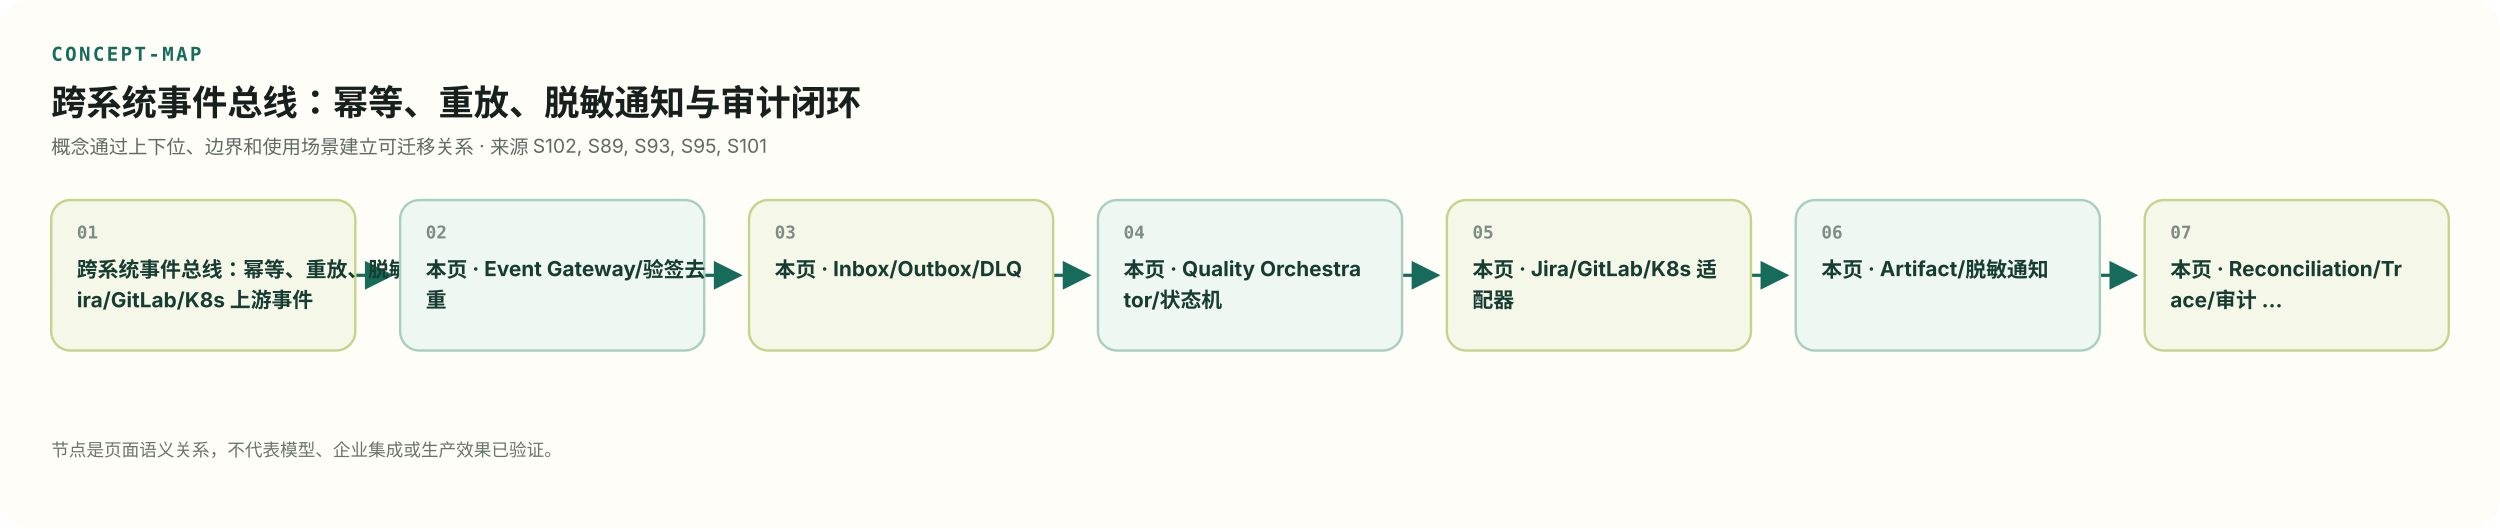
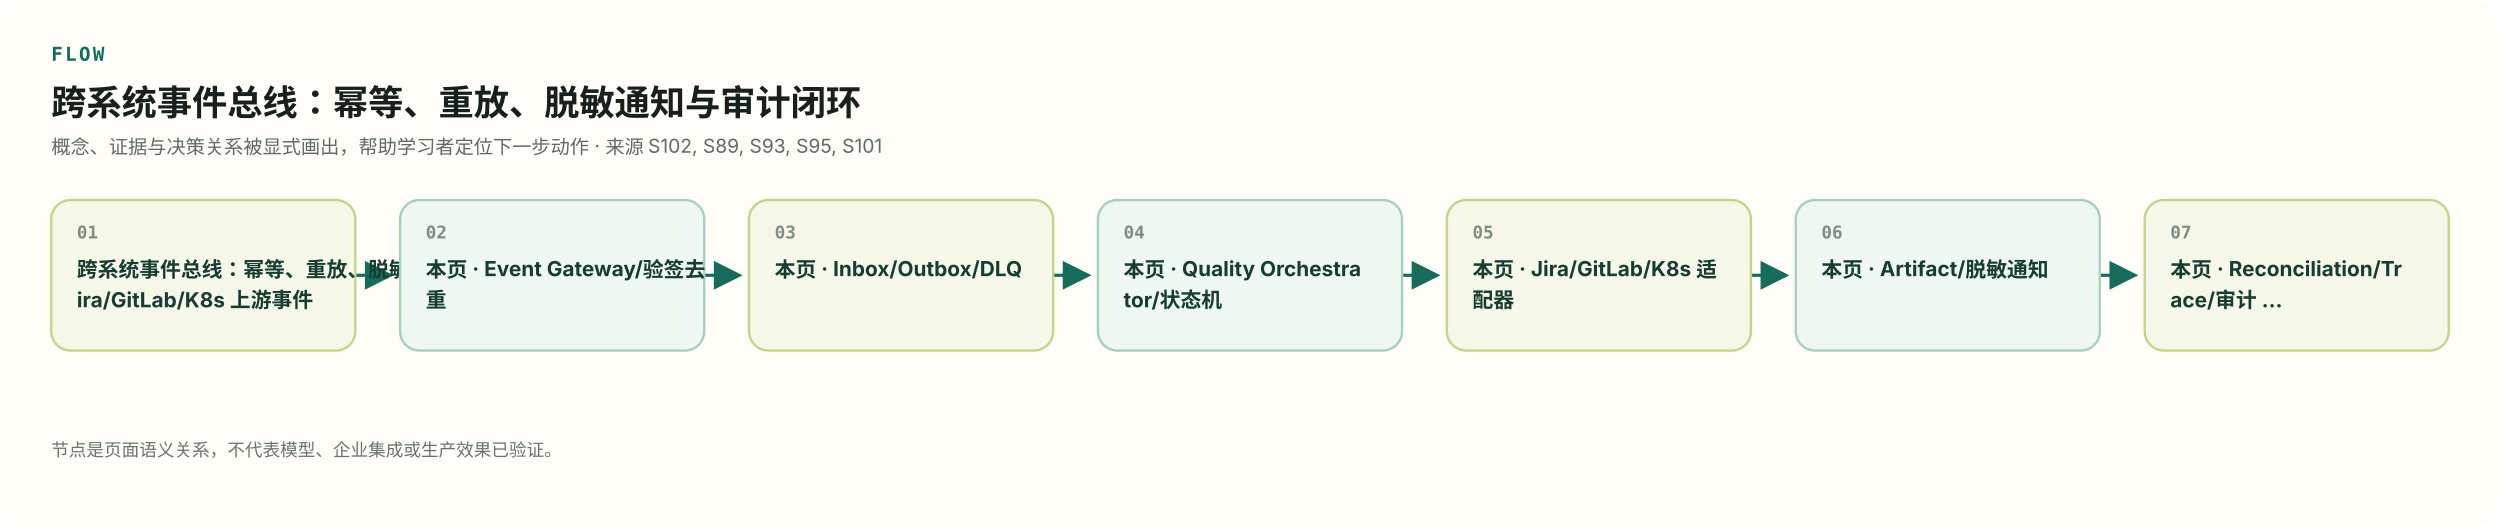
<svg xmlns="http://www.w3.org/2000/svg" role="img" aria-labelledby="title desc" viewBox="0 0 1562 330" width="1562" height="330">
  <defs>
    <marker id="arrow" markerWidth="9" markerHeight="9" refX="7" refY="4.5" orient="auto">
      <path d="M0,0 L9,4.5 L0,9 z" fill="#176b5b" />
    </marker>
  </defs>
  <style>
    .canvas{fill:#fffdf8}.eyebrow{font:700 12px ui-monospace,monospace;letter-spacing:.12em;fill:#176b5b}.title{font:800 22px -apple-system,BlinkMacSystemFont,"PingFang SC",sans-serif;fill:#17201d}.subtitle{font:400 12px -apple-system,BlinkMacSystemFont,"PingFang SC",sans-serif;fill:#5f6b65}.node rect{fill:#eef7f2;stroke:#a7cfc0;stroke-width:1.5}.node:nth-of-type(odd) rect{fill:#f5f7e8;stroke:#c6d38b}.node-index{font:700 11px ui-monospace,monospace;fill:#7d8c84}.node-label{font:700 13px -apple-system,BlinkMacSystemFont,"PingFang SC",sans-serif;fill:#173d32}.arrow{stroke:#176b5b;stroke-width:2;fill:none}.source{font:400 11px ui-monospace,monospace;fill:#68756e}
  </style>
  <rect class="canvas" width="100%" height="100%" rx="18" />
-   <text x="32" y="38" class="eyebrow">CONCEPT-MAP</text>
+   <text x="32" y="38" class="eyebrow">FLOW</text>
  <text x="32" y="72" class="title">跨系统事件总线：幂等、重放、脱敏通知与审计闭环</text>
-   <text x="32" y="96" class="subtitle">概念通过上下位、边界和使用场景建立可迁移关系 · 来源 S102, S89, S93, S95, S101</text>
+   <text x="32" y="96" class="subtitle">概念、证据与决策关系被显式画出，帮助学习者定位下一步动作 · 来源 S102, S89, S93, S95, S101</text>
  <path d="M 222 172 L 242 172" class="arrow" marker-end="url(#arrow)" />
  <path d="M 440 172 L 460 172" class="arrow" marker-end="url(#arrow)" />
  <path d="M 658 172 L 678 172" class="arrow" marker-end="url(#arrow)" />
  <path d="M 876 172 L 896 172" class="arrow" marker-end="url(#arrow)" />
  <path d="M 1094 172 L 1114 172" class="arrow" marker-end="url(#arrow)" />
  <path d="M 1312 172 L 1332 172" class="arrow" marker-end="url(#arrow)" />
  <g class="node">
    <rect x="32" y="125" width="190" height="94" rx="12" />
    <text x="48" y="149" class="node-index">01</text>
    <text x="48" y="173" class="node-label">跨系统事件总线：幂等、重放、脱敏通… · J</text>
    <text x="48" y="192" class="node-label">ira/GitLab/K8s 上游事件</text>
  </g>
  <g class="node">
    <rect x="250" y="125" width="190" height="94" rx="12" />
    <text x="266" y="149" class="node-index">02</text>
    <text x="266" y="173" class="node-label">本页 · Event Gateway/验签去</text>
    <text x="266" y="192" class="node-label">重</text>
  </g>
  <g class="node">
    <rect x="468" y="125" width="190" height="94" rx="12" />
    <text x="484" y="149" class="node-index">03</text>
    <text x="484" y="173" class="node-label">本页 · Inbox/Outbox/DLQ</text>
  </g>
  <g class="node">
    <rect x="686" y="125" width="190" height="94" rx="12" />
    <text x="702" y="149" class="node-index">04</text>
    <text x="702" y="173" class="node-label">本页 · Quality Orchestra</text>
    <text x="702" y="192" class="node-label">tor/状态机</text>
  </g>
  <g class="node">
    <rect x="904" y="125" width="190" height="94" rx="12" />
    <text x="920" y="149" class="node-index">05</text>
    <text x="920" y="173" class="node-label">本页 · Jira/GitLab/K8s 适</text>
    <text x="920" y="192" class="node-label">配器</text>
  </g>
  <g class="node">
    <rect x="1122" y="125" width="190" height="94" rx="12" />
    <text x="1138" y="149" class="node-index">06</text>
    <text x="1138" y="173" class="node-label">本页 · Artifact/脱敏通知</text>
  </g>
  <g class="node">
    <rect x="1340" y="125" width="190" height="94" rx="12" />
    <text x="1356" y="149" class="node-index">07</text>
    <text x="1356" y="173" class="node-label">本页 · Reconciliation/Tr</text>
    <text x="1356" y="192" class="node-label">ace/审计 …</text>
  </g>
  <text x="32" y="285" class="source">节点是页面语义关系，不代表模型、企业集成或生产效果已验证。</text>
</svg>
